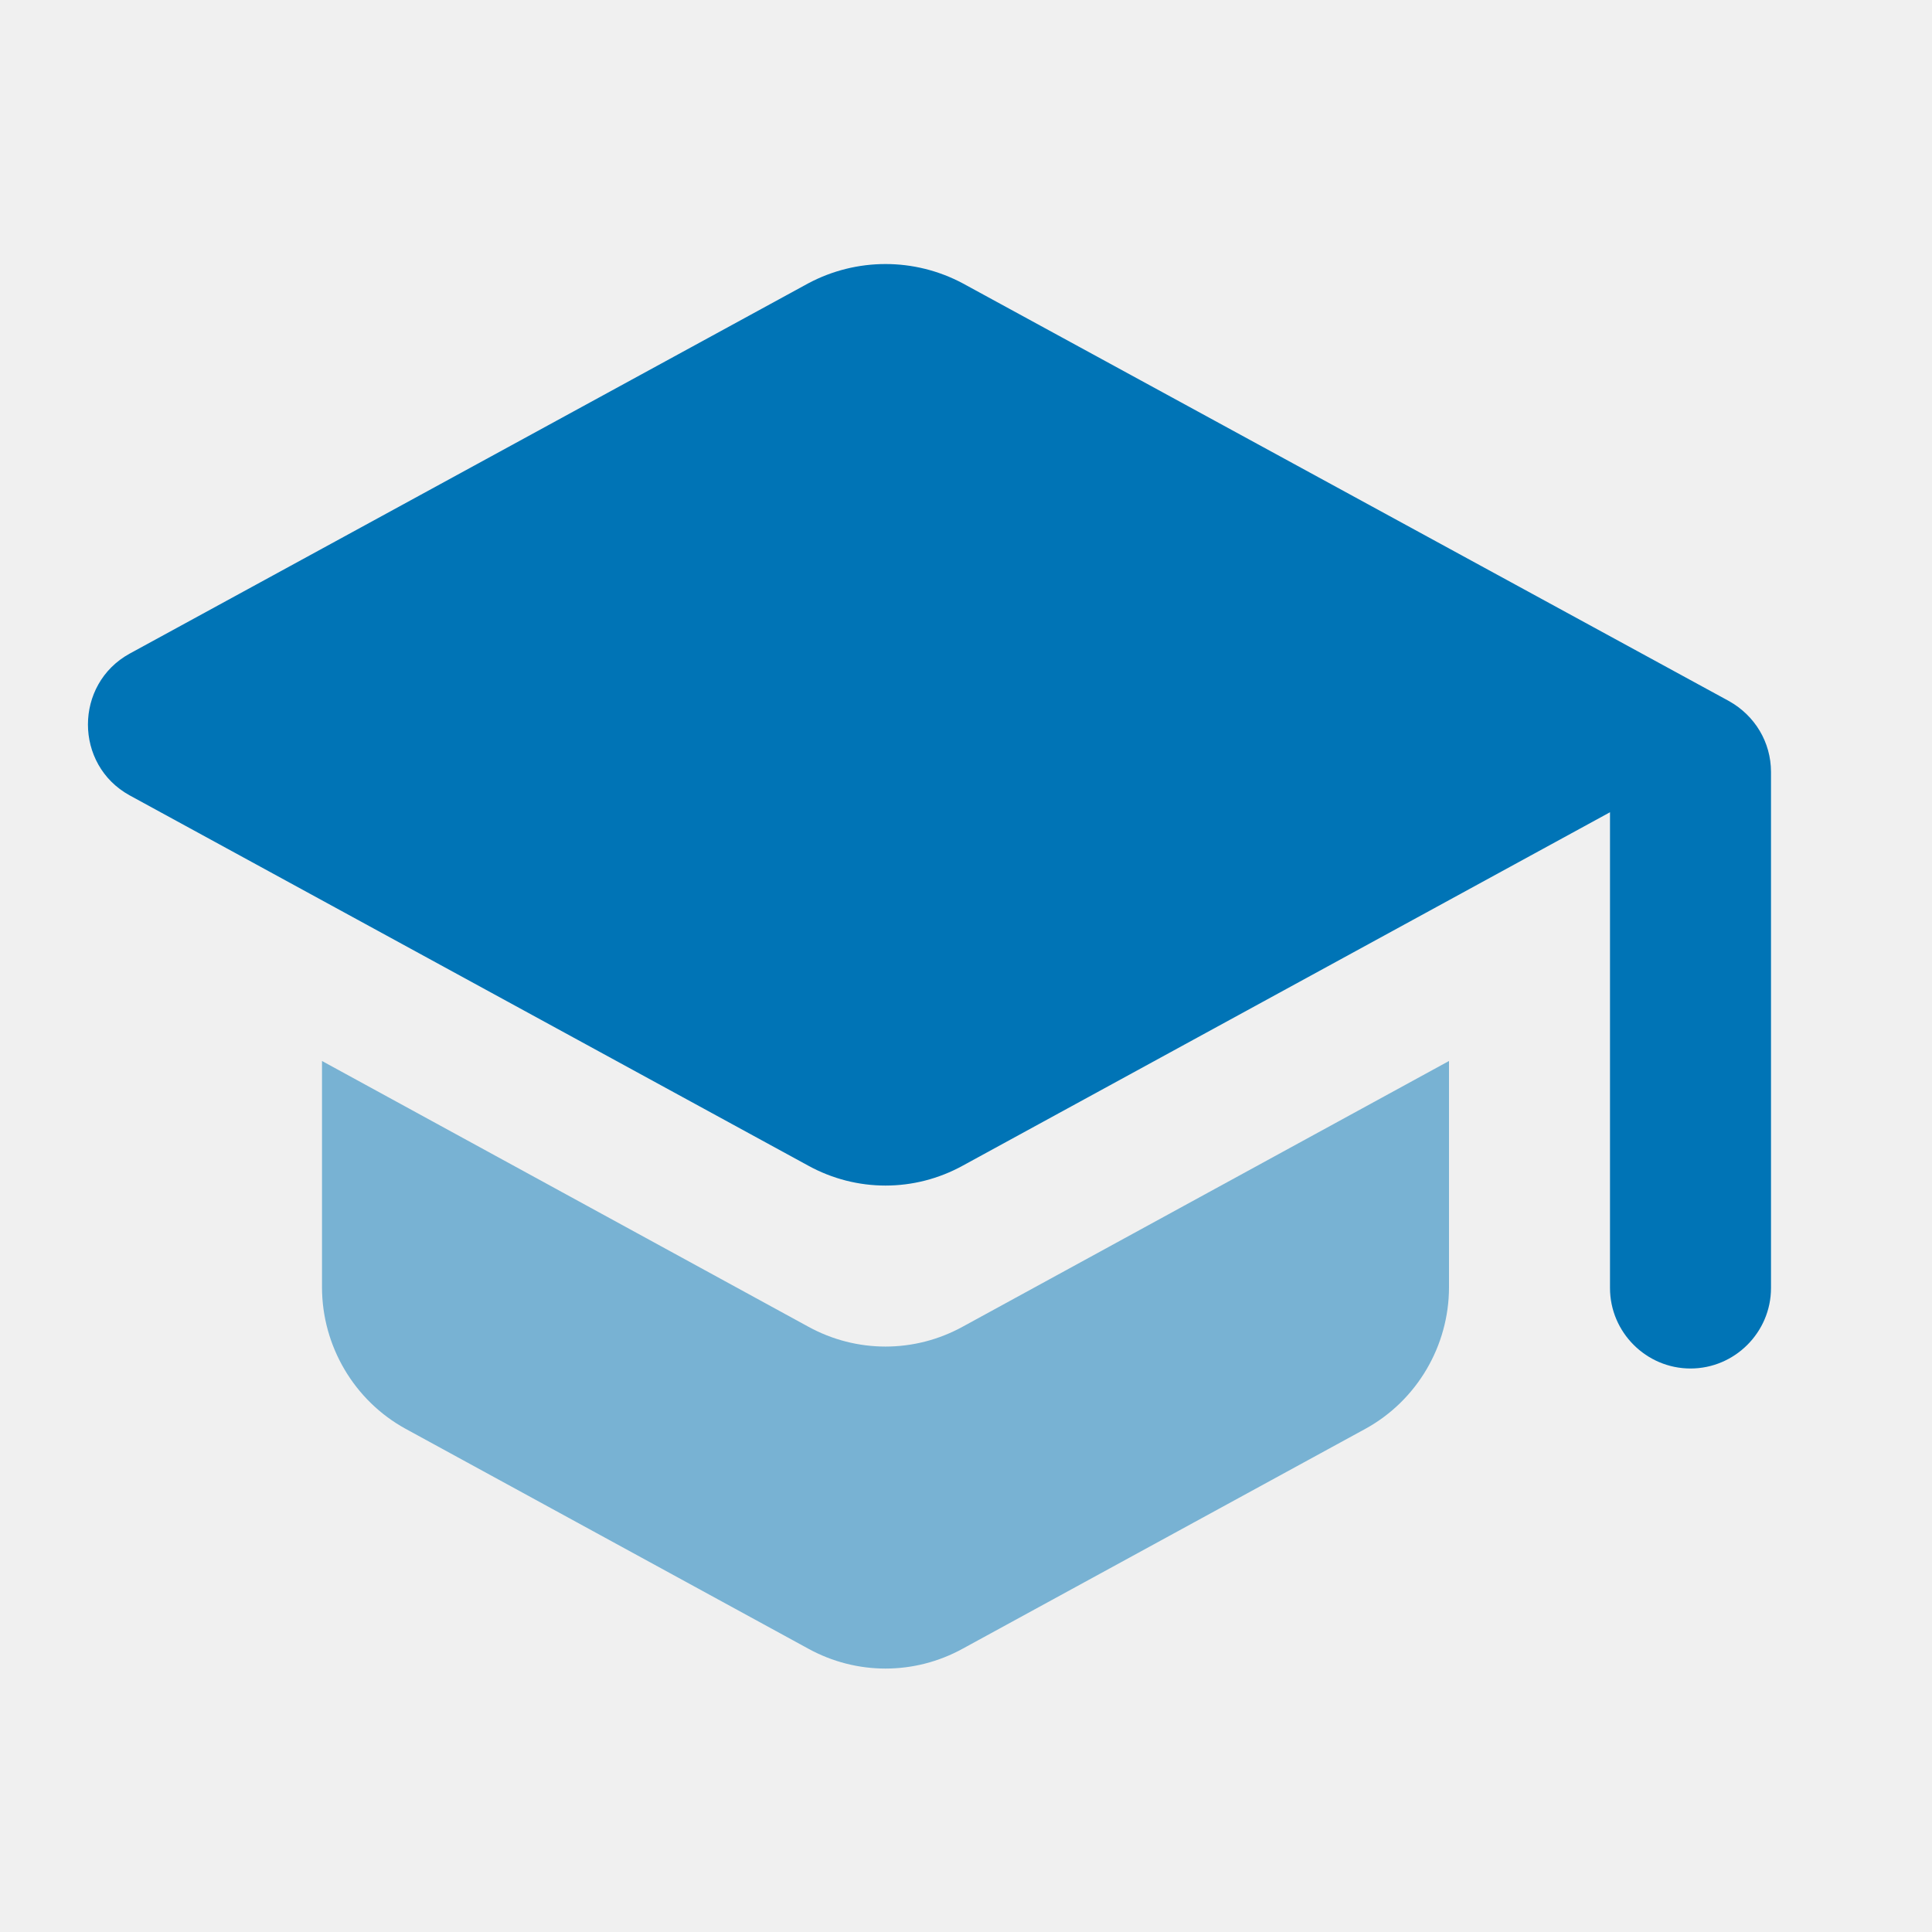
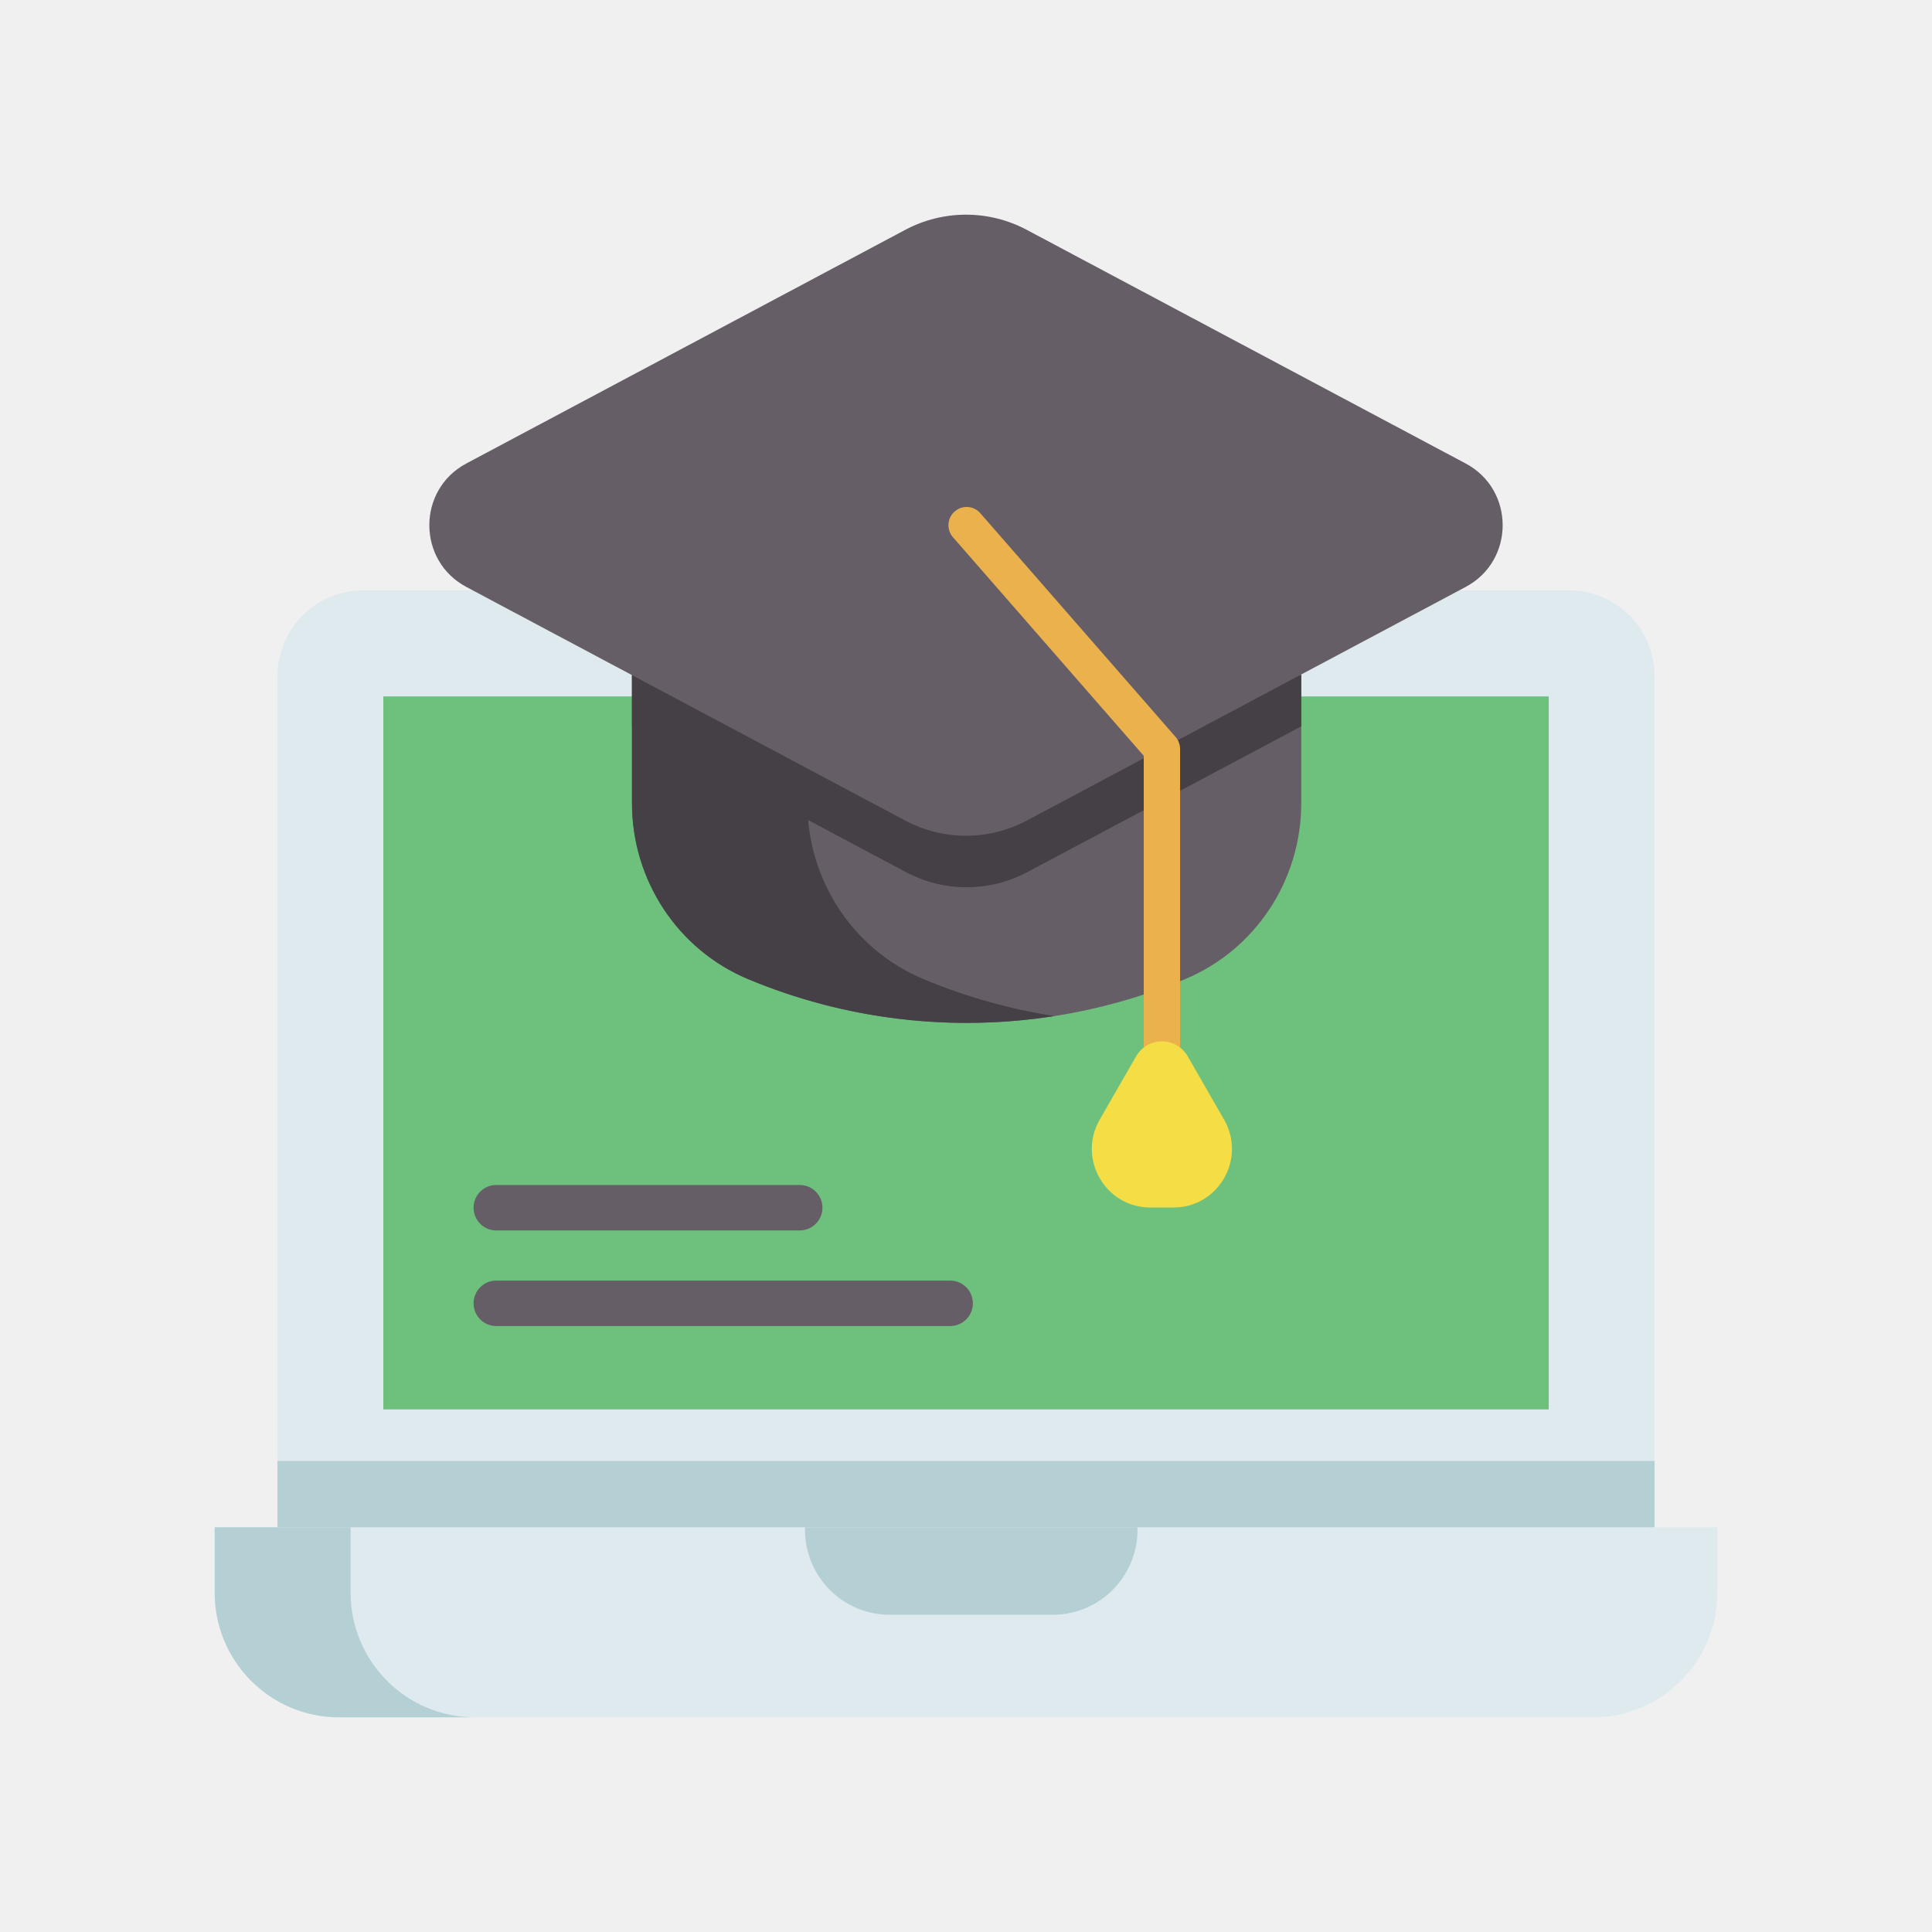
- <svg xmlns="http://www.w3.org/2000/svg" width="24px" height="24px" viewBox="0 0 24 24" version="1.1">
-   <g id="Icons/Hubs/Learn" stroke="none" stroke-width="1" fill="none" fill-rule="evenodd">
-     <path d="M4,13.18 L4,15.99 C4,16.72 4.4,17.4 5.04,17.75 L10.04,20.48 C10.64,20.81 11.36,20.81 11.96,20.48 L16.96,17.75 C17.6,17.4 18,16.72 18,15.99 L18,13.18 L11.96,16.48 C11.36,16.81 10.64,16.81 10.04,16.48 L4,13.18 Z" id="Path" fill="#0074B6" opacity="0.5" />
-     <rect id="Size" fill="#D8D8D8" opacity="0" x="0" y="0" width="24" height="24" />
-     <path d="M10.04,3.52 L1.61,8.12 C0.92,8.5 0.92,9.5 1.61,9.88 L10.04,14.48 C10.64,14.81 11.36,14.81 11.96,14.48 L20,10.09 L20,16 C20,16.55 20.45,17 21,17 C21.55,17 22,16.55 22,16 L22,9.59 C22,9.22 21.8,8.89 21.48,8.71 L11.96,3.52 C11.36,3.2 10.64,3.2 10.04,3.52 Z" id="Path" fill="#0074B6" />
+ <svg xmlns="http://www.w3.org/2000/svg" width="72px" height="72px" viewBox="0 0 72 72" version="1.1">
+   <g id="Ideations" stroke="none" stroke-width="1" fill="none" fill-rule="evenodd">
+     <g id="08-CEO-Dashboard---Color-Variation-(Blue-with-Clipart-based)" transform="translate(-531, -216)">
+       <g id="03-courses-published" transform="translate(531, 216)">
+         <rect id="Rectangle" fill="#FFFFFF" opacity="0" x="0" y="0" width="72" height="72" />
+         <g id="icon" transform="translate(8, 8)" fill-rule="nonzero">
+           <g id="Group-3" transform="translate(0, 14)">
+             <path d="M53.66,3.195 L53.66,37.548 L2.341,37.548 L2.341,3.195 C2.341,1.431 3.769,0 5.53,0 L50.471,0 C52.232,0 53.66,1.431 53.66,3.195 Z" id="Path" fill="#DFEAEF" />
+             <polygon id="Path" fill="#B4D0D5" points="2.341 32.446 53.66 32.446 53.66 37.548 2.341 37.548" />
+             <polygon id="Path" fill="#6EC17D" transform="translate(28.00044, 17.23877) rotate(90) translate(-28.00044, -17.23877) " points="14.715 -4.477 41.286 -4.477 41.286 38.954 14.715 38.954" />
+             <path d="M56,34.916 L0.001,34.916 L0.001,37.353 C0.001,39.919 2.076,42 4.637,42 L51.364,42 C53.925,42 56,39.919 56,37.353 L56,34.916 Z" id="Path" fill="#DFEAEF" />
+             <path d="M31.233,38.178 L25.159,38.178 C23.414,38.178 22,36.76 22,35.011 L22,34.916 L34.391,34.916 L34.391,35.011 C34.391,36.76 32.977,38.178 31.233,38.178 Z" id="Path" fill="#B4D0D5" />
+             <path d="M9.702,42 L4.637,42 C2.075,42 0,39.919 0,37.353 L0,34.916 L5.066,34.916 L5.066,37.353 C5.066,39.919 7.141,42 9.702,42 Z" id="Path" fill="#B4D0D5" />
+             <path d="M27.411,27.418 L10.493,27.418 C10.027,27.418 9.648,27.039 9.648,26.571 C9.648,26.103 10.027,25.724 10.493,25.724 L27.411,25.724 C27.878,25.724 28.256,26.103 28.256,26.571 C28.256,27.039 27.878,27.418 27.411,27.418 L27.411,27.418 Z" id="Path" fill="#665E66" />
+             <path d="M21.805,23.855 L10.493,23.855 C10.027,23.855 9.648,23.476 9.648,23.008 C9.648,22.54 10.027,22.161 10.493,22.161 L21.805,22.161 C22.271,22.161 22.65,22.54 22.65,23.008 C22.65,23.476 22.271,23.855 21.805,23.855 Z" id="Path" fill="#665E66" />
+           </g>
+           <g id="Group-2" transform="translate(8, 0)">
+             <path d="M32.494,17.148 L32.494,21.936 C32.494,24.796 30.794,27.392 28.164,28.49 C22.96,30.664 17.087,30.664 11.882,28.49 C9.253,27.392 7.553,24.796 7.553,21.936 L7.553,17.148 L32.494,17.148 Z" id="Path" fill="#665E66" />
+             <path d="M23.292,29.866 C19.466,30.464 15.512,30.007 11.882,28.49 C9.252,27.393 7.552,24.796 7.552,21.937 L7.552,17.148 L14.089,17.148 L14.089,21.937 C14.089,24.796 15.789,27.393 18.419,28.49 C19.995,29.149 21.631,29.608 23.292,29.866 Z" id="Path" fill="#454045" />
+             <path d="M32.494,17.148 L32.494,19.068 L22.286,24.501 C20.871,25.254 19.176,25.254 17.761,24.501 L7.553,19.068 L7.553,17.148 L32.494,17.148 Z" id="Path" fill="#454045" />
+             <path d="M38.622,9.273 L22.263,0.565 C20.847,-0.188 19.153,-0.188 17.737,0.565 L1.378,9.273 C-0.459,10.251 -0.459,12.895 1.378,13.873 L17.737,22.581 C19.153,23.334 20.847,23.334 22.263,22.581 L38.622,13.873 C40.459,12.895 40.459,10.251 38.622,9.273 Z" id="Path" fill="#665E66" />
+             <path d="M27.301,31.891 C26.927,31.891 26.624,31.586 26.624,31.211 L26.624,20.167 L19.514,12.021 C19.268,11.739 19.296,11.309 19.577,11.062 C19.858,10.814 20.286,10.842 20.532,11.124 L27.81,19.463 C27.918,19.587 27.978,19.746 27.978,19.911 L27.978,31.211 C27.978,31.587 27.675,31.891 27.301,31.891 L27.301,31.891 Z" id="Path" fill="#EAB14D" />
+             <path d="M26.339,31.366 L24.983,33.725 C24.147,35.181 25.192,37 26.865,37 L27.737,37 C29.409,37 30.455,35.181 29.618,33.725 L28.263,31.366 C27.835,30.622 26.767,30.622 26.339,31.366 Z" id="Path" fill="#F4DD45" />
+           </g>
+         </g>
+       </g>
+     </g>
  </g>
</svg>
